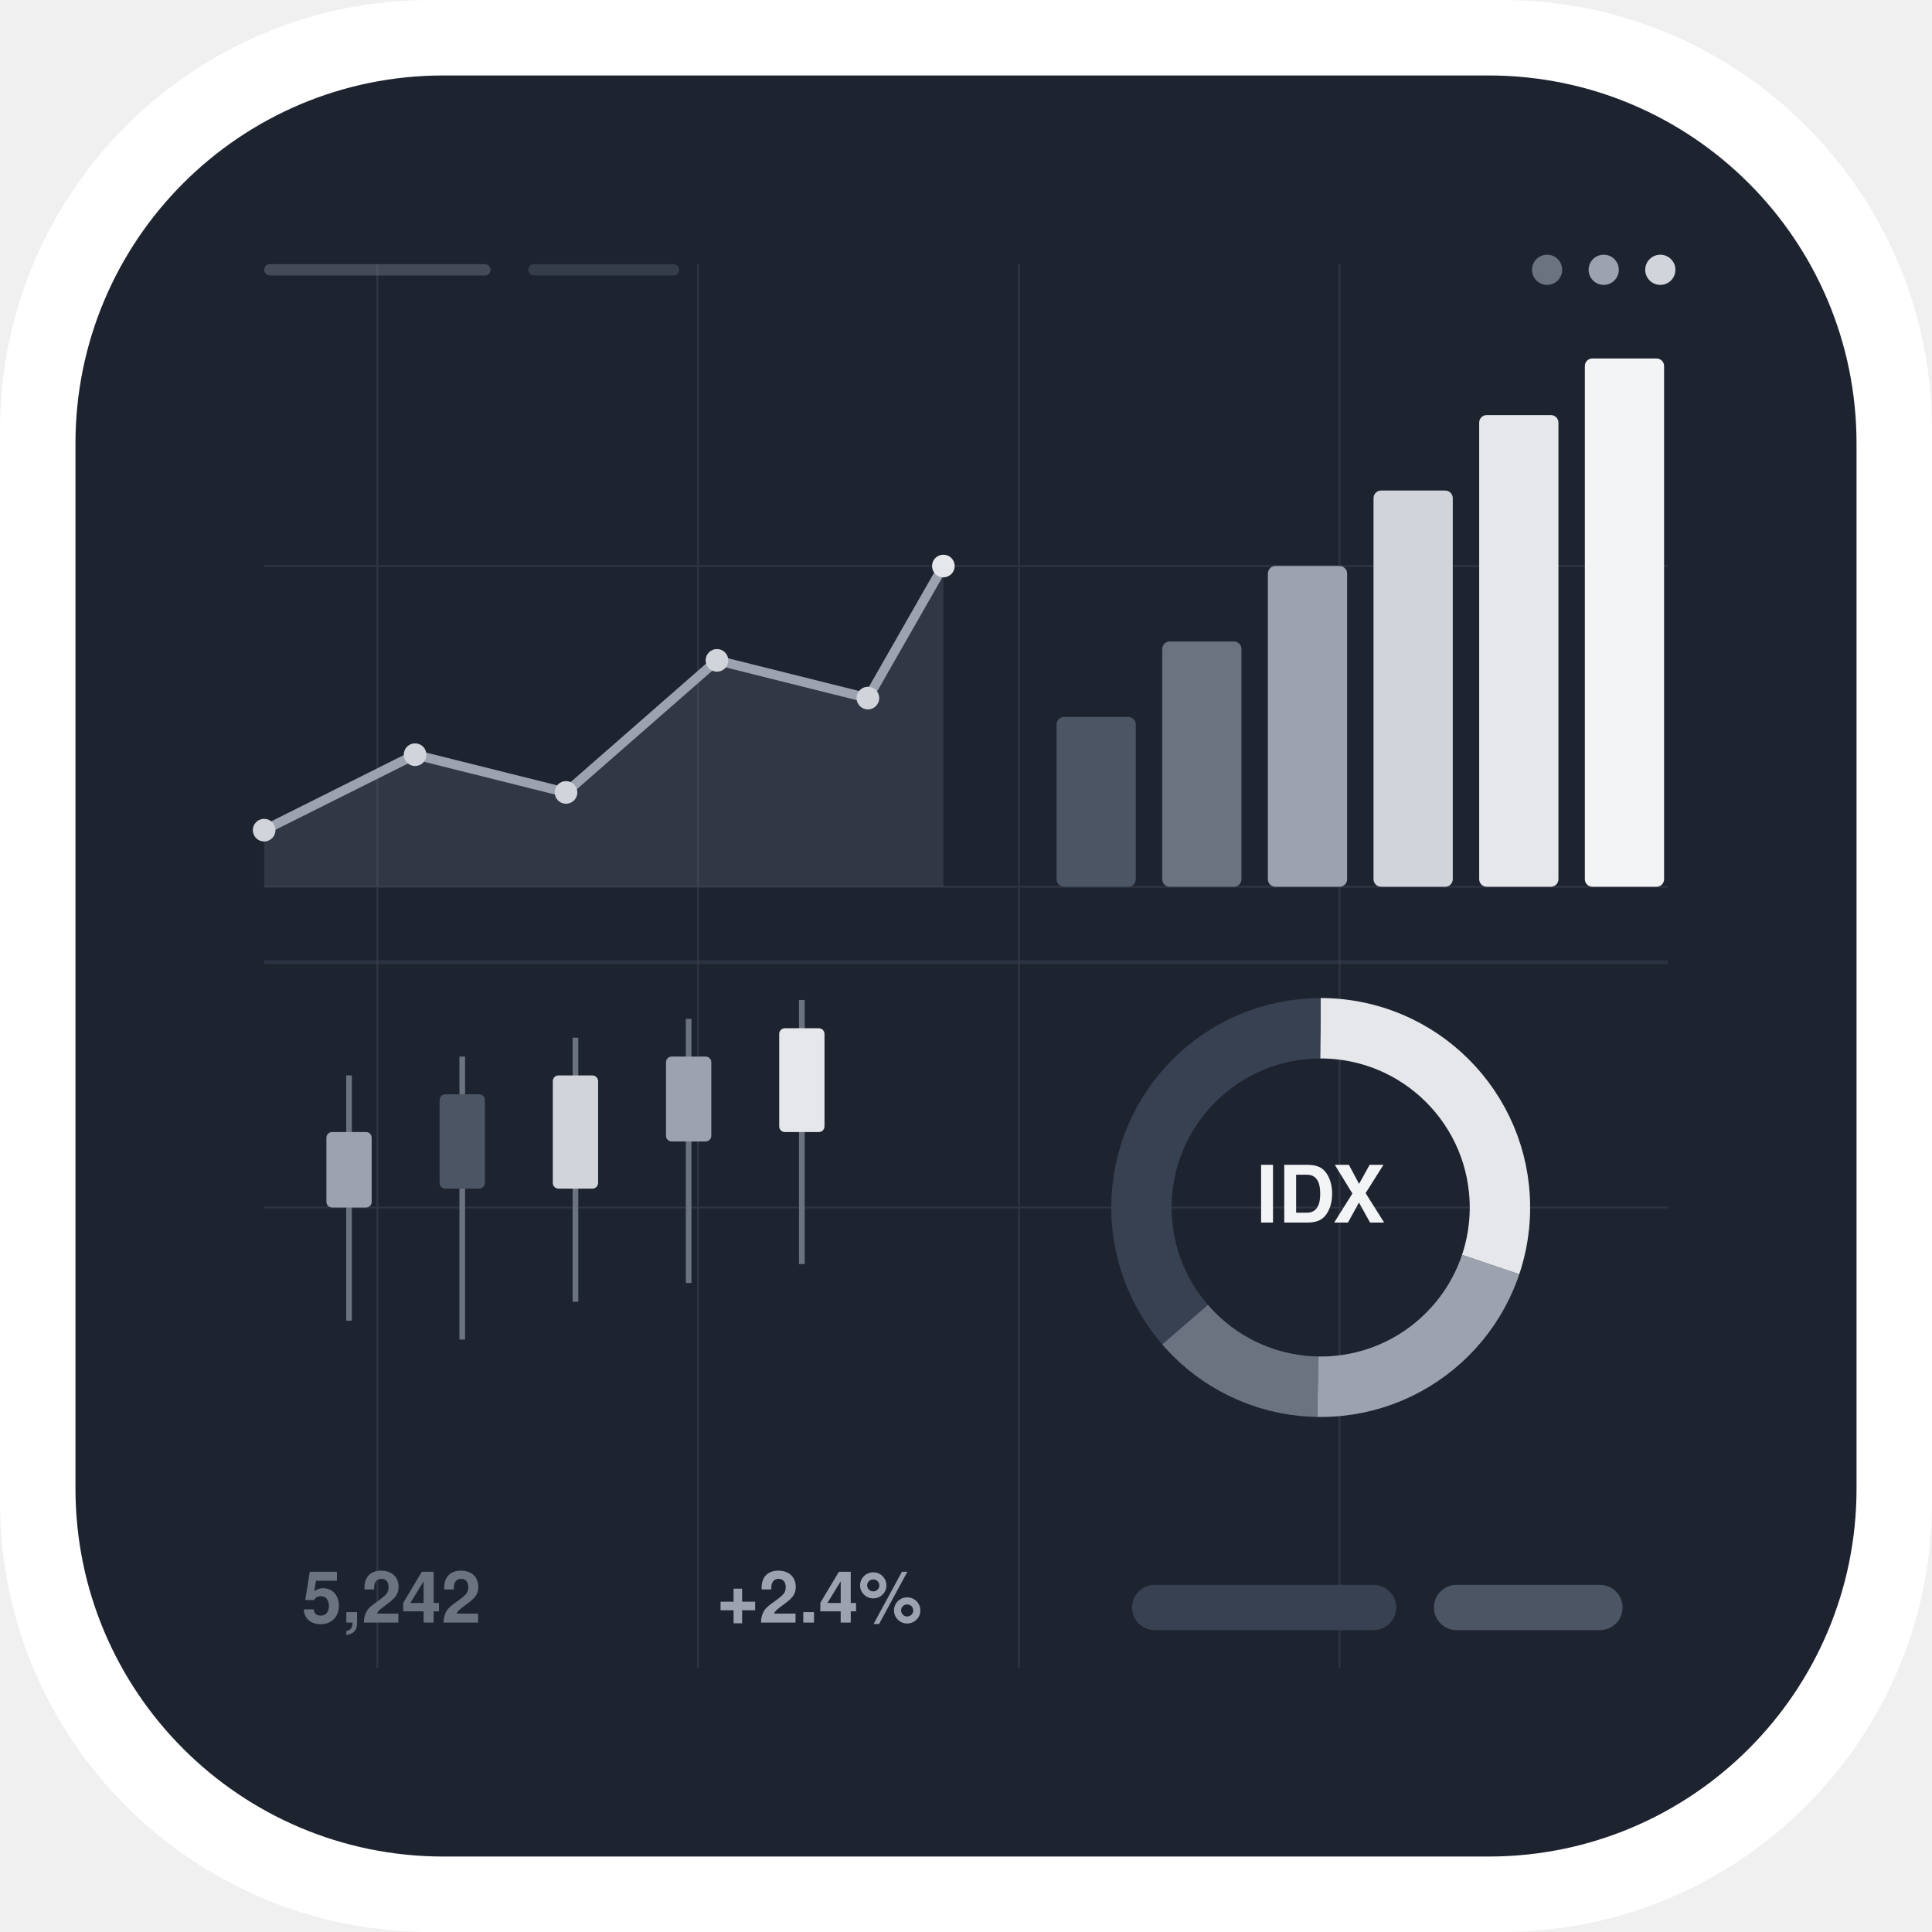
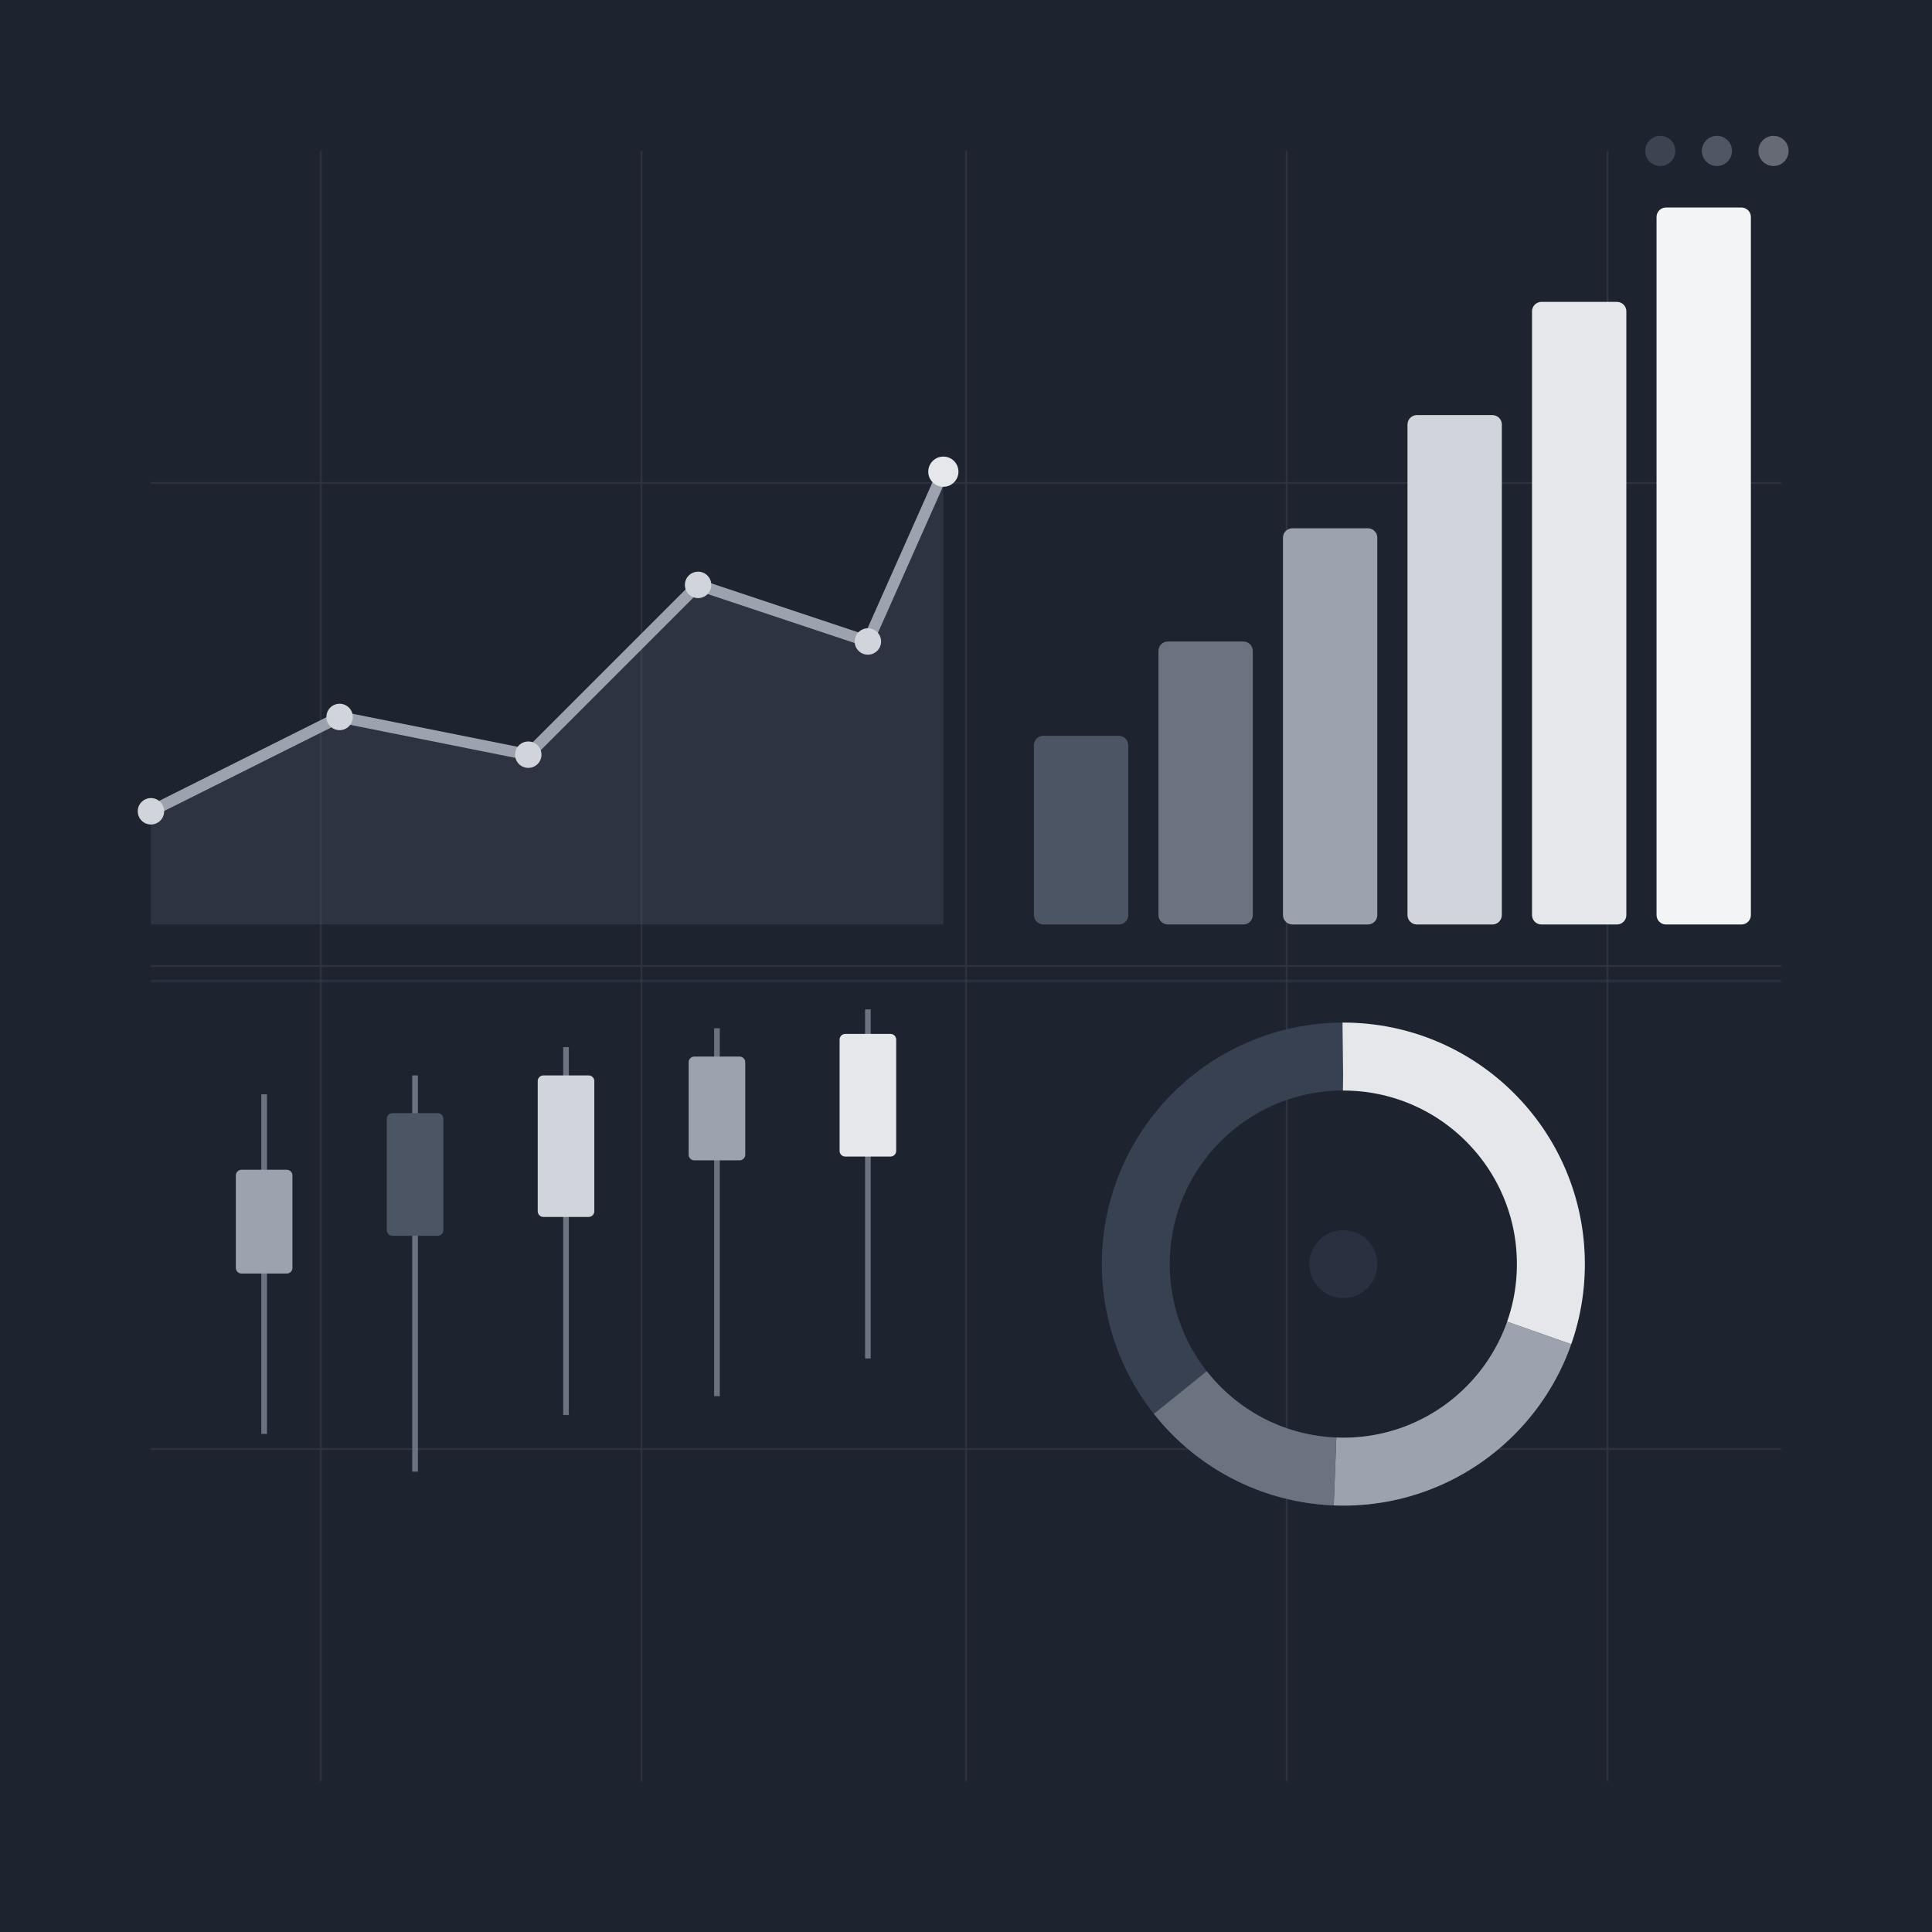
<svg xmlns="http://www.w3.org/2000/svg" width="1024" height="1024" viewBox="0 0 1024 1024">
-   <defs>
-     <clipPath id="macClip">
-       <rect x="0" y="0" width="1024" height="1024" rx="228" ry="228" />
-     </clipPath>
-   </defs>
-   <rect width="1024" height="1024" rx="228" ry="228" fill="#ffffff" />
-   <rect x="40" y="40" width="944" height="944" rx="195" ry="195" fill="#1e2330" />
-   <g opacity="0.08" stroke="#ffffff" stroke-width="1">
-     <line x1="200" y1="140" x2="200" y2="884" />
-     <line x1="370" y1="140" x2="370" y2="884" />
-     <line x1="540" y1="140" x2="540" y2="884" />
-     <line x1="710" y1="140" x2="710" y2="884" />
-     <line x1="140" y1="300" x2="884" y2="300" />
-     <line x1="140" y1="470" x2="884" y2="470" />
-     <line x1="140" y1="640" x2="884" y2="640" />
+   <rect width="1024" height="1024" fill="#1e2330" />
+   <g opacity="0.07" stroke="#ffffff" stroke-width="1">
+     <line x1="170" y1="80" x2="170" y2="944" />
+     <line x1="340" y1="80" x2="340" y2="944" />
+     <line x1="512" y1="80" x2="512" y2="944" />
+     <line x1="682" y1="80" x2="682" y2="944" />
+     <line x1="852" y1="80" x2="852" y2="944" />
+     <line x1="80" y1="256" x2="944" y2="256" />
+     <line x1="80" y1="512" x2="944" y2="512" />
+     <line x1="80" y1="768" x2="944" y2="768" />
  </g>
  <g>
-     <path d="M140,440 L220,400 L300,420 L380,350 L460,370 L500,300 L500,470 L140,470 Z" fill="#6b7280" opacity="0.25" />
-     <polyline points="140,440 220,400 300,420 380,350 460,370 500,300" fill="none" stroke="#9ca3af" stroke-width="5" stroke-linecap="round" stroke-linejoin="round" />
-     <circle cx="140" cy="440" r="6" fill="#d1d5db" />
-     <circle cx="220" cy="400" r="6" fill="#d1d5db" />
-     <circle cx="300" cy="420" r="6" fill="#d1d5db" />
-     <circle cx="380" cy="350" r="6" fill="#d1d5db" />
-     <circle cx="460" cy="370" r="6" fill="#d1d5db" />
-     <circle cx="500" cy="300" r="6" fill="#e5e7eb" />
+     <path d="M80,430 L180,380 L280,400 L370,310 L460,340 L500,250 L500,490 L80,490 Z" fill="#6b7280" opacity="0.2" />
+     <polyline points="80,430 180,380 280,400 370,310 460,340 500,250" fill="none" stroke="#9ca3af" stroke-width="6" stroke-linecap="round" stroke-linejoin="round" />
+     <circle cx="80" cy="430" r="7" fill="#d1d5db" />
+     <circle cx="180" cy="380" r="7" fill="#d1d5db" />
+     <circle cx="280" cy="400" r="7" fill="#d1d5db" />
+     <circle cx="370" cy="310" r="7" fill="#d1d5db" />
+     <circle cx="460" cy="340" r="7" fill="#d1d5db" />
+     <circle cx="500" cy="250" r="8" fill="#e5e7eb" />
  </g>
  <g>
-     <rect x="560" y="380" width="42" height="90" rx="4" fill="#4b5563" />
-     <rect x="616" y="340" width="42" height="130" rx="4" fill="#6b7280" />
-     <rect x="672" y="300" width="42" height="170" rx="4" fill="#9ca3af" />
-     <rect x="728" y="260" width="42" height="210" rx="4" fill="#d1d5db" />
-     <rect x="784" y="220" width="42" height="250" rx="4" fill="#e5e7eb" />
-     <rect x="840" y="190" width="42" height="280" rx="4" fill="#f3f4f6" />
+     <rect x="548" y="390" width="50" height="100" rx="5" fill="#4b5563" />
+     <rect x="614" y="340" width="50" height="150" rx="5" fill="#6b7280" />
+     <rect x="680" y="280" width="50" height="210" rx="5" fill="#9ca3af" />
+     <rect x="746" y="220" width="50" height="270" rx="5" fill="#d1d5db" />
+     <rect x="812" y="160" width="50" height="330" rx="5" fill="#e5e7eb" />
+     <rect x="878" y="110" width="50" height="380" rx="5" fill="#f3f4f6" />
  </g>
-   <line x1="140" y1="510" x2="884" y2="510" stroke="#374151" stroke-width="2" opacity="0.5" />
+   <line x1="80" y1="520" x2="944" y2="520" stroke="#374151" stroke-width="1.5" opacity="0.4" />
  <g>
-     <line x1="185" y1="570" x2="185" y2="700" stroke="#6b7280" stroke-width="3" />
-     <rect x="173" y="600" width="24" height="40" rx="3" fill="#9ca3af" />
-     <line x1="245" y1="560" x2="245" y2="710" stroke="#6b7280" stroke-width="3" />
-     <rect x="233" y="580" width="24" height="50" rx="3" fill="#4b5563" />
-     <line x1="305" y1="550" x2="305" y2="690" stroke="#6b7280" stroke-width="3" />
-     <rect x="293" y="570" width="24" height="60" rx="3" fill="#d1d5db" />
-     <line x1="365" y1="540" x2="365" y2="680" stroke="#6b7280" stroke-width="3" />
-     <rect x="353" y="560" width="24" height="45" rx="3" fill="#9ca3af" />
-     <line x1="425" y1="530" x2="425" y2="670" stroke="#6b7280" stroke-width="3" />
-     <rect x="413" y="545" width="24" height="55" rx="3" fill="#e5e7eb" />
+     <line x1="140" y1="580" x2="140" y2="760" stroke="#6b7280" stroke-width="3" />
+     <rect x="125" y="620" width="30" height="55" rx="3" fill="#9ca3af" />
+     <line x1="220" y1="570" x2="220" y2="780" stroke="#6b7280" stroke-width="3" />
+     <rect x="205" y="590" width="30" height="65" rx="3" fill="#4b5563" />
+     <line x1="300" y1="555" x2="300" y2="750" stroke="#6b7280" stroke-width="3" />
+     <rect x="285" y="570" width="30" height="75" rx="3" fill="#d1d5db" />
+     <line x1="380" y1="545" x2="380" y2="740" stroke="#6b7280" stroke-width="3" />
+     <rect x="365" y="560" width="30" height="55" rx="3" fill="#9ca3af" />
+     <line x1="460" y1="535" x2="460" y2="720" stroke="#6b7280" stroke-width="3" />
+     <rect x="445" y="548" width="30" height="65" rx="3" fill="#e5e7eb" />
  </g>
-   <g transform="translate(700, 640)">
-     <circle cx="0" cy="0" r="95" fill="none" stroke="#374151" stroke-width="32" />
-     <circle cx="0" cy="0" r="95" fill="none" stroke="#e5e7eb" stroke-width="32" stroke-dasharray="180 417" stroke-dashoffset="0" transform="rotate(-90)" />
-     <circle cx="0" cy="0" r="95" fill="none" stroke="#9ca3af" stroke-width="32" stroke-dasharray="120 477" stroke-dashoffset="-180" transform="rotate(-90)" />
-     <circle cx="0" cy="0" r="95" fill="none" stroke="#6b7280" stroke-width="32" stroke-dasharray="80 517" stroke-dashoffset="-300" transform="rotate(-90)" />
-     <text x="0" y="8" text-anchor="middle" font-family="-apple-system, SF Pro Display, Helvetica" font-size="42" font-weight="700" fill="#f3f4f6">IDX</text>
+   <g transform="translate(712, 670)">
+     <circle cx="0" cy="0" r="110" fill="none" stroke="#374151" stroke-width="36" />
+     <circle cx="0" cy="0" r="110" fill="none" stroke="#e5e7eb" stroke-width="36" stroke-dasharray="210 481" stroke-dashoffset="0" transform="rotate(-90)" />
+     <circle cx="0" cy="0" r="110" fill="none" stroke="#9ca3af" stroke-width="36" stroke-dasharray="140 551" stroke-dashoffset="-210" transform="rotate(-90)" />
+     <circle cx="0" cy="0" r="110" fill="none" stroke="#6b7280" stroke-width="36" stroke-dasharray="95 596" stroke-dashoffset="-350" transform="rotate(-90)" />
+     <circle cx="0" cy="0" r="18" fill="#2a3040" />
  </g>
-   <g>
-     <rect x="140" y="140" width="120" height="6" rx="3" fill="#6b7280" opacity="0.5" />
-     <rect x="280" y="140" width="80" height="6" rx="3" fill="#4b5563" opacity="0.5" />
-     <circle cx="820" cy="143" r="8" fill="#6b7280" />
-     <circle cx="850" cy="143" r="8" fill="#9ca3af" />
-     <circle cx="880" cy="143" r="8" fill="#d1d5db" />
-   </g>
-   <g font-family="-apple-system, SF Pro Display, Helvetica" font-size="38" fill="#6b7280" font-weight="600">
-     <text x="160" y="860">5,242</text>
-     <text x="380" y="860" fill="#9ca3af">+2.4%</text>
-   </g>
-   <rect x="600" y="840" width="140" height="24" rx="12" fill="#374151" />
-   <rect x="760" y="840" width="100" height="24" rx="12" fill="#4b5563" />
+   <circle cx="880" cy="80" r="8" fill="#6b7280" opacity="0.4" />
+   <circle cx="910" cy="80" r="8" fill="#9ca3af" opacity="0.4" />
+   <circle cx="940" cy="80" r="8" fill="#d1d5db" opacity="0.4" />
</svg>
